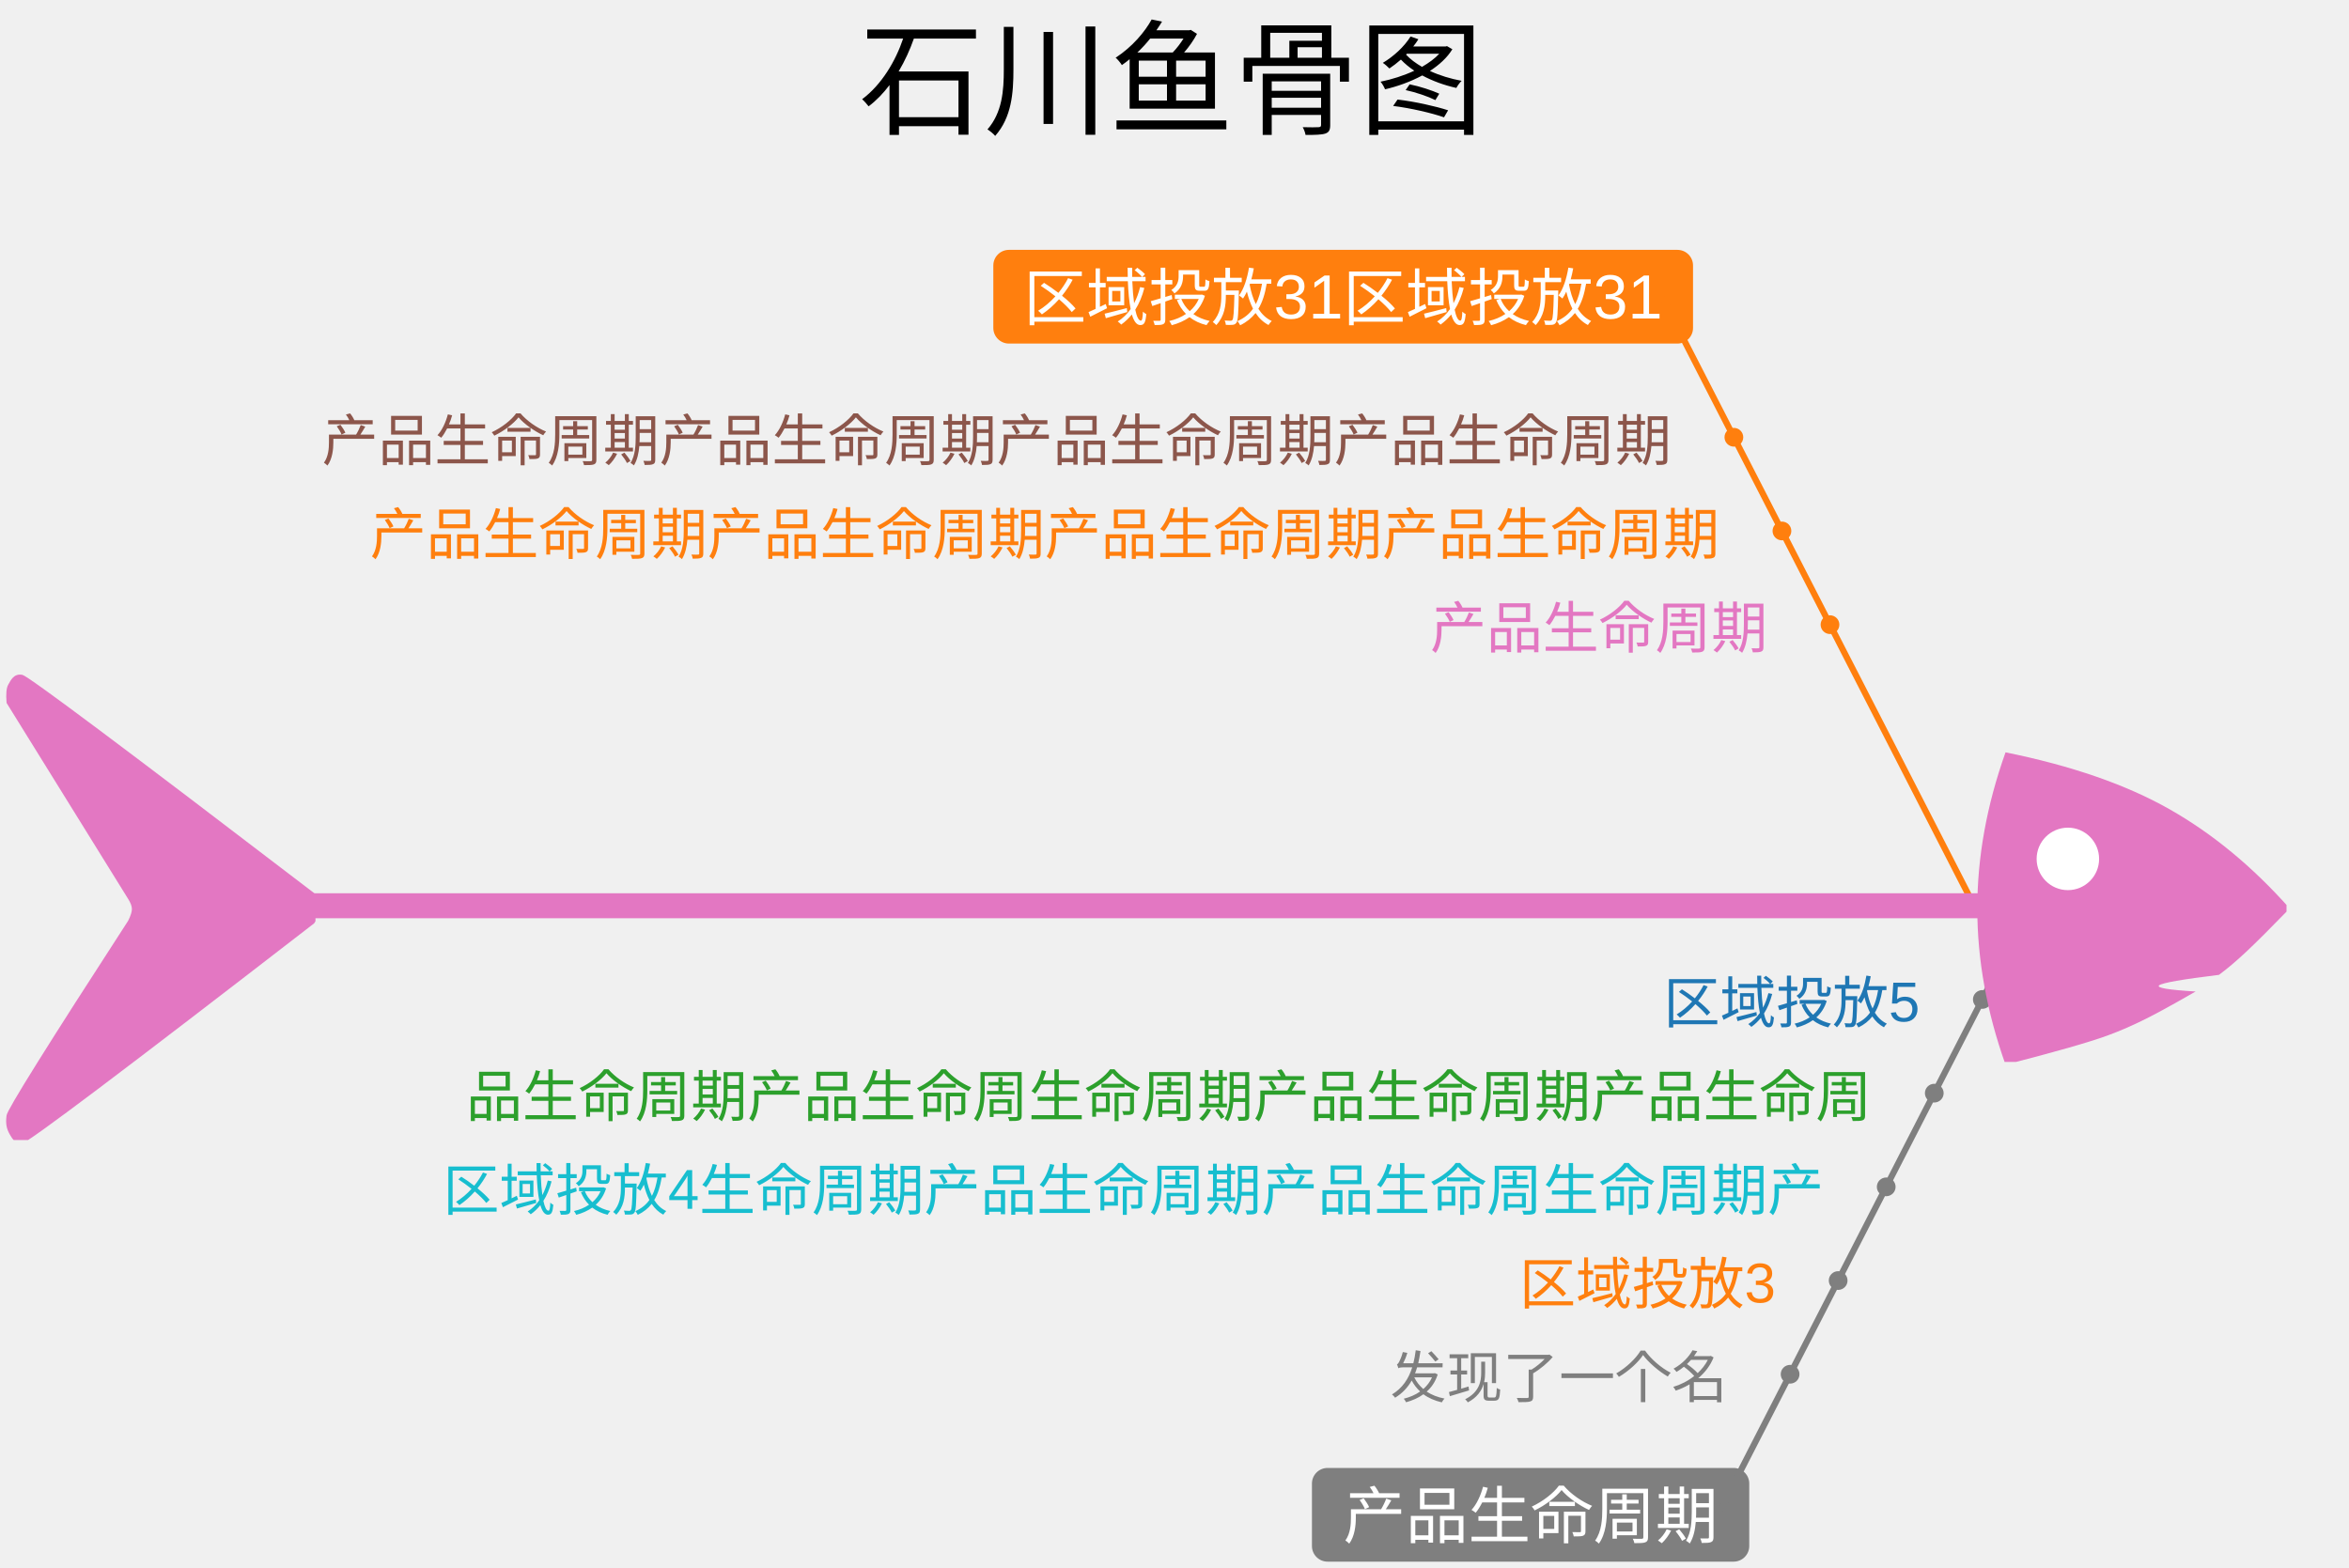
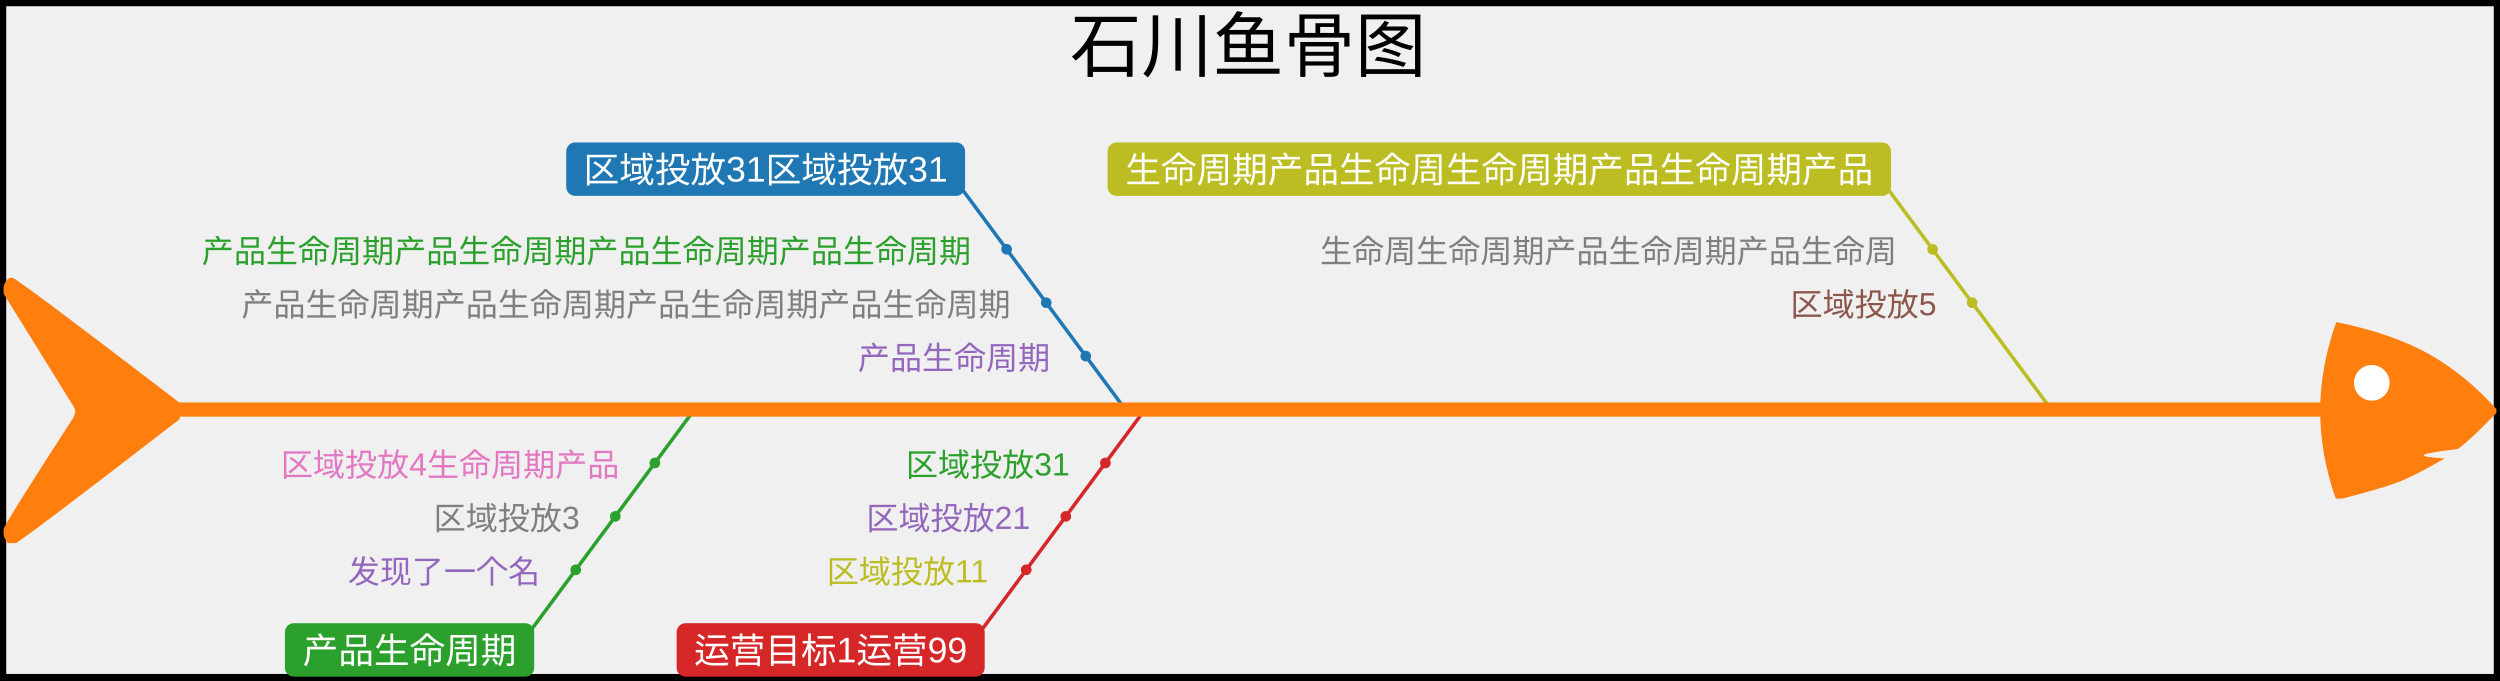
- <svg xmlns="http://www.w3.org/2000/svg" xmlns:xlink="http://www.w3.org/1999/xlink" width="752" height="502">
+ <svg xmlns="http://www.w3.org/2000/svg" xmlns:xlink="http://www.w3.org/1999/xlink" width="1404.0" height="382">
  <style type="text/css">

    text {
      /* 指定使用的系统字体或自定义字体 */
      font-family: 'PingFang SC', 'Microsoft YaHei', 'SimHei', 'Arial', sans-serif, 'SourceHanSansSC-Normal',"FiraSans";

      /* 添加其他样式 */
      # font-size: 16px;
      # font-weight: bold;
      # font-style: italic;
    }        
        
</style>
+   <rect x="1" y="1" width="1402.0" height="380" stroke-width="5" stroke="black" fill="none" />
  <symbol id="fisheye">
    <circle cx="10" cy="10" r="10" fill="white" />
  </symbol>
  <symbol id="fishtail">
-     <path d="M6.19,1.079 C8.014,1.444 39.144,24.735 99.58,70.953 C100.504,72.644 100.967,74.346 100.967,76.058 C100.967,77.77 100.504,79.291 99.58,80.622 C38.899,127.536 7.769,150.993 6.19,150.993 C3.821,150.993 3.088,149.894 2.147,148.247 C1.206,146.6 0.704,144.978 1.107,142.101 C1.375,140.182 14.347,119.419 40.024,79.811 C40.825,78.208 41.225,76.957 41.225,76.058 C41.225,75.159 40.825,74.078 40.024,72.815 L1.107,10.061 C0.866,7.211 1.037,5.275 1.619,4.251 C2.492,2.716 3.454,0.532 6.19,1.079 Z" stroke="none" fill="#e377c2" />
+     <path d="M6.19,1.079 C8.014,1.444 39.144,24.735 99.58,70.953 C100.504,72.644 100.967,74.346 100.967,76.058 C100.967,77.77 100.504,79.291 99.58,80.622 C38.899,127.536 7.769,150.993 6.19,150.993 C3.821,150.993 3.088,149.894 2.147,148.247 C1.206,146.6 0.704,144.978 1.107,142.101 C1.375,140.182 14.347,119.419 40.024,79.811 C40.825,78.208 41.225,76.957 41.225,76.058 C41.225,75.159 40.825,74.078 40.024,72.815 L1.107,10.061 C0.866,7.211 1.037,5.275 1.619,4.251 C2.492,2.716 3.454,0.532 6.19,1.079 Z" stroke="none" fill="#ff7f0e" />
  </symbol>
  <symbol id="fishhead">
-     <path d="M10.044,0.88 C31.151,5.155 48.62,11.21 62.452,19.043 C76.283,26.877 89.134,37.484 101.004,50.864 C95.023,57.023 90.428,61.609 87.219,64.624 C84.009,67.638 81.059,70.139 78.369,72.125 C66.629,73.56 60.25,74.676 59.232,75.472 C58.214,76.269 62.104,76.93 70.902,77.455 C67.982,79.134 65.81,80.367 64.386,81.155 C58.887,84.195 51.684,88.276 42.54,91.601 C36.651,93.743 25.818,96.836 10.044,100.88 C4.017,83.941 1.004,67.269 1.004,50.864 C1.004,34.458 4.017,17.797 10.044,0.88 Z" stroke="none" fill="#e377c2" />
+     <path d="M10.044,0.88 C31.151,5.155 48.62,11.21 62.452,19.043 C76.283,26.877 89.134,37.484 101.004,50.864 C95.023,57.023 90.428,61.609 87.219,64.624 C84.009,67.638 81.059,70.139 78.369,72.125 C66.629,73.56 60.25,74.676 59.232,75.472 C58.214,76.269 62.104,76.93 70.902,77.455 C67.982,79.134 65.81,80.367 64.386,81.155 C58.887,84.195 51.684,88.276 42.54,91.601 C36.651,93.743 25.818,96.836 10.044,100.88 C4.017,83.941 1.004,67.269 1.004,50.864 C1.004,34.458 4.017,17.797 10.044,0.88 Z" stroke="none" fill="#ff7f0e" />
  </symbol>
-   <text x="375.0" y="40.0" text-anchor="middle" fill="black" font-size="40">石川鱼骨图</text>
+   <text x="701.0" y="40.0" text-anchor="middle" fill="black" font-size="40">石川鱼骨图</text>
  <g class="effect">
-     <rect x="318" y="80" width="224" height="30" rx="5" ry="5" stroke="none" fill="#ff7f0e" />
+     <rect x="318" y="80" width="224" height="30" rx="5" ry="5" stroke="none" fill="#1f77b4" />
    <text x="430.0" y="102.5" text-anchor="middle" fill="white" font-size="20">区域投放31区域投放31</text>
-     <line x1="532" y1="95.0" x2="632" y2="290" stroke-width="2" stroke="#ff7f0e" />
-     <circle cx="555.077" cy="140.0" r="3" stroke-width="1" stroke="none" fill="#ff7f0e" />
-     <text x="103.077" y="147.5" fill="#8c564b" font-size="18">产品生命周期产品生命周期产品生命周期产品生命周期</text>
-     <circle cx="570.462" cy="170.0" r="3" stroke-width="1" stroke="none" fill="#ff7f0e" />
-     <text x="118.462" y="177.5" fill="#ff7f0e" font-size="18">产品生命周期产品生命周期产品生命周期产品生命周期</text>
-     <circle cx="585.846" cy="200.0" r="3" stroke-width="1" stroke="none" fill="#ff7f0e" />
-     <text x="457.846" y="207.5" fill="#e377c2" font-size="18">产品生命周期</text>
+     <line x1="532" y1="95.0" x2="632" y2="230" stroke-width="2" stroke="#1f77b4" />
+     <circle cx="565.333" cy="140.0" r="3" stroke-width="1" stroke="none" fill="#1f77b4" />
+     <text x="113.333" y="147.5" fill="#2ca02c" font-size="18">产品生命周期产品生命周期产品生命周期产品生命周期</text>
+     <circle cx="587.556" cy="170.0" r="3" stroke-width="1" stroke="none" fill="#1f77b4" />
+     <text x="135.556" y="177.5" fill="#7f7f7f" font-size="18">产品生命周期产品生命周期产品生命周期产品生命周期</text>
+     <circle cx="609.778" cy="200.0" r="3" stroke-width="1" stroke="none" fill="#1f77b4" />
+     <text x="481.778" y="207.5" fill="#9467bd" font-size="18">产品生命周期</text>
  </g>
  <g class="effect">
-     <rect x="420" y="470" width="140" height="30" rx="5" ry="5" stroke="none" fill="#7f7f7f" />
-     <text x="490.0" y="492.5" text-anchor="middle" fill="white" font-size="20">产品生命周期</text>
-     <line x1="550" y1="485" x2="650" y2="290" stroke-width="2" stroke="#7f7f7f" />
-     <circle cx="573.077" cy="440.0" r="3" stroke-width="1" stroke="none" fill="#7f7f7f" />
-     <text x="445.077" y="447.5" fill="#7f7f7f" font-size="18">发现了一个名</text>
-     <circle cx="588.462" cy="410.0" r="3" stroke-width="1" stroke="none" fill="#7f7f7f" />
-     <text x="486.462" y="417.5" fill="#ff7f0e" font-size="18">区域投放3</text>
-     <circle cx="603.846" cy="380.0" r="3" stroke-width="1" stroke="none" fill="#7f7f7f" />
-     <text x="141.846" y="387.5" fill="#17becf" font-size="18">区域投放4生命周期产品生命周期产品生命周生命周期产</text>
-     <circle cx="619.231" cy="350.0" r="3" stroke-width="1" stroke="none" fill="#7f7f7f" />
-     <text x="149.231" y="357.5" fill="#2ca02c" font-size="18">品生命周期产品生命周生命周期产品生命周期产品生命周</text>
-     <circle cx="634.615" cy="320.0" r="3" stroke-width="1" stroke="none" fill="#7f7f7f" />
-     <text x="532.615" y="327.5" fill="#1f77b4" font-size="18">区域投放5</text>
+     <rect x="622" y="80" width="440" height="30" rx="5" ry="5" stroke="none" fill="#bcbd22" />
+     <text x="842.0" y="102.5" text-anchor="middle" fill="white" font-size="20">生命周期产品生命周生命周期产品生命周期产品</text>
+     <line x1="1052" y1="95.0" x2="1152" y2="230" stroke-width="2" stroke="#bcbd22" />
+     <circle cx="1085.333" cy="140.0" r="3" stroke-width="1" stroke="none" fill="#bcbd22" />
+     <text x="741.333" y="147.5" fill="#7f7f7f" font-size="18">生命周生命周期产品生命周期产品生命周</text>
+     <circle cx="1107.556" cy="170.0" r="3" stroke-width="1" stroke="none" fill="#bcbd22" />
+     <text x="1005.556" y="177.5" fill="#8c564b" font-size="18">区域投放5</text>
  </g>
  <g class="effect">
-     <use xlink:href="#fishtail" x="1" y="215" width="100" height="150" />
-     <line x1="90" y1="290" x2="634" y2="290" stroke-width="8" stroke="#e377c2" />
-     <use xlink:href="#fishhead" x="632" y="240" width="100" height="100" />
-     <use xlink:href="#fisheye" x="652" y="265" />
+     <rect x="160" y="350" width="140" height="30" rx="5" ry="5" stroke="none" fill="#2ca02c" />
+     <text x="230.0" y="372.5" text-anchor="middle" fill="white" font-size="20">产品生命周期</text>
+     <line x1="290" y1="365" x2="390" y2="230" stroke-width="2" stroke="#2ca02c" />
+     <circle cx="323.333" cy="320.0" r="3" stroke-width="1" stroke="none" fill="#2ca02c" />
+     <text x="195.333" y="327.5" fill="#9467bd" font-size="18">发现了一个名</text>
+     <circle cx="345.556" cy="290.0" r="3" stroke-width="1" stroke="none" fill="#2ca02c" />
+     <text x="243.556" y="297.5" fill="#7f7f7f" font-size="18">区域投放3</text>
+     <circle cx="367.778" cy="260.0" r="3" stroke-width="1" stroke="none" fill="#2ca02c" />
+     <text x="157.778" y="267.5" fill="#e377c2" font-size="18">区域投放4生命周期产品</text>
+   </g>
+   <g class="effect">
+     <rect x="380" y="350" width="173" height="30" rx="5" ry="5" stroke="none" fill="#d62728" />
+     <text x="466.5" y="372.5" text-anchor="middle" fill="white" font-size="20">运营目标1运营99</text>
+     <line x1="543" y1="365" x2="643" y2="230" stroke-width="2" stroke="#d62728" />
+     <circle cx="576.333" cy="320.0" r="3" stroke-width="1" stroke="none" fill="#d62728" />
+     <text x="464.333" y="327.5" fill="#bcbd22" font-size="18">区域投放11</text>
+     <circle cx="598.556" cy="290.0" r="3" stroke-width="1" stroke="none" fill="#d62728" />
+     <text x="486.556" y="297.5" fill="#9467bd" font-size="18">区域投放21</text>
+     <circle cx="620.778" cy="260.0" r="3" stroke-width="1" stroke="none" fill="#d62728" />
+     <text x="508.778" y="267.5" fill="#2ca02c" font-size="18">区域投放31</text>
+   </g>
+   <g class="effect">
+     <use xlink:href="#fishtail" x="1" y="155" width="100" height="150" />
+     <line x1="90" y1="230" x2="1304.0" y2="230" stroke-width="8" stroke="#ff7f0e" />
+     <use xlink:href="#fishhead" x="1302.0" y="180" width="100" height="100" />
+     <use xlink:href="#fisheye" x="1322.0" y="205" />
  </g>
</svg>
